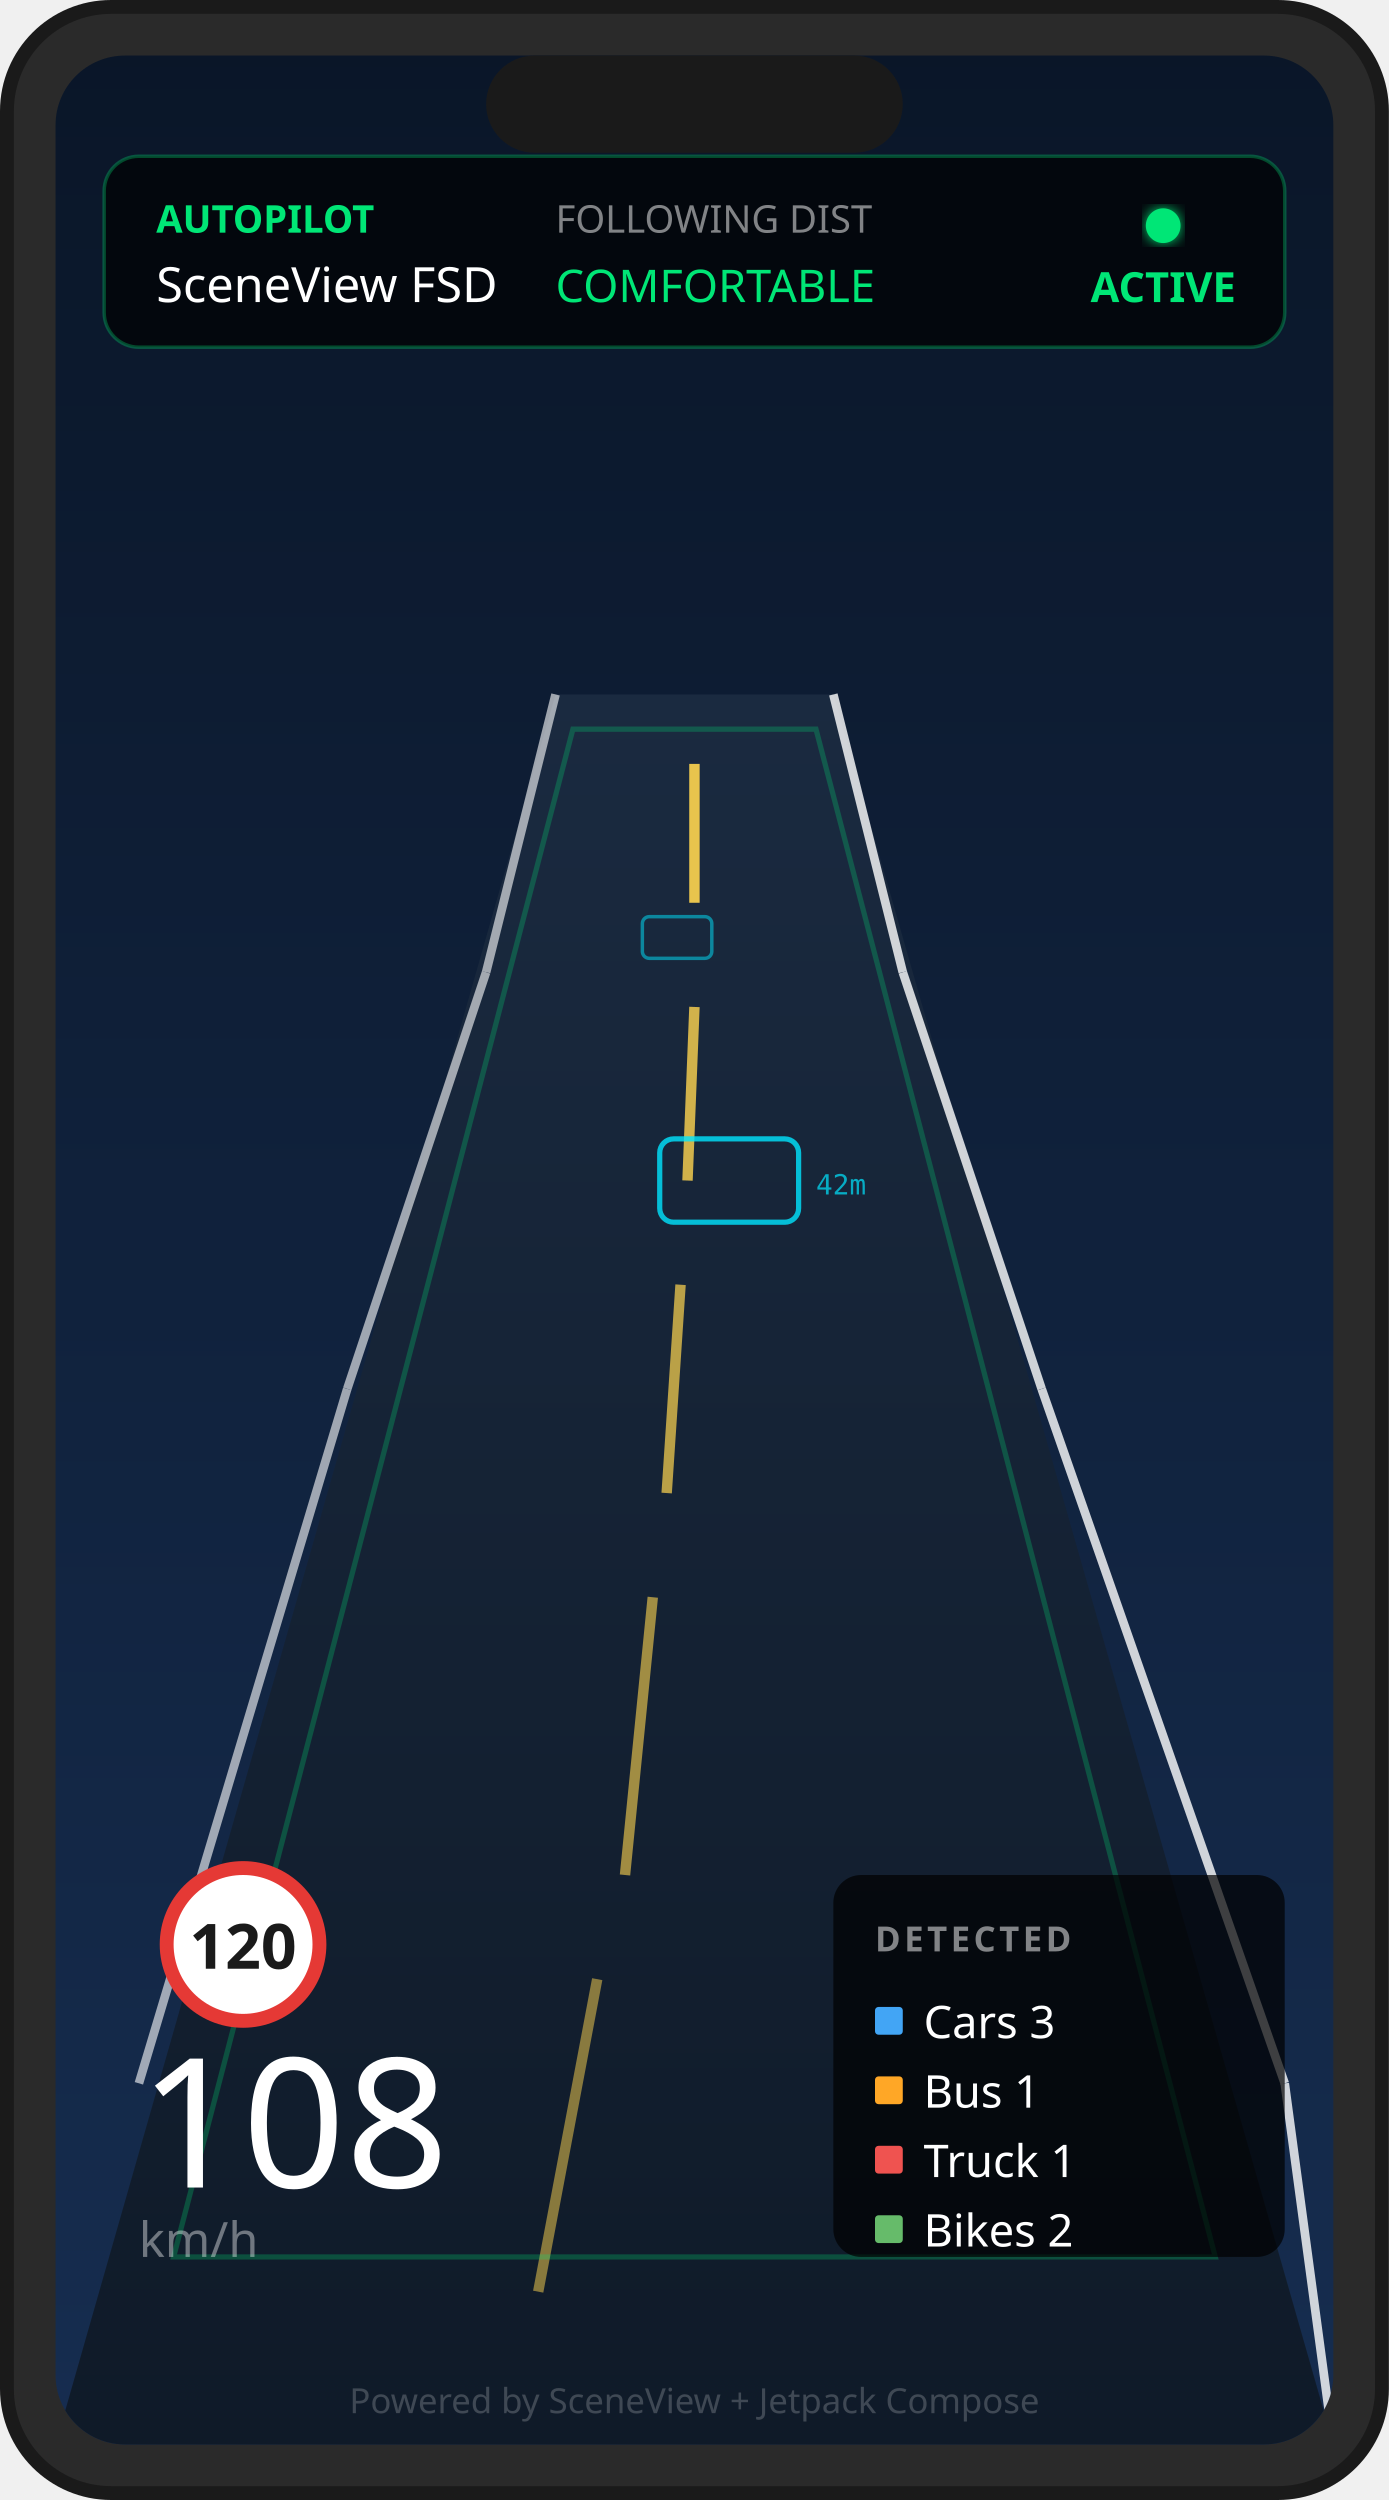
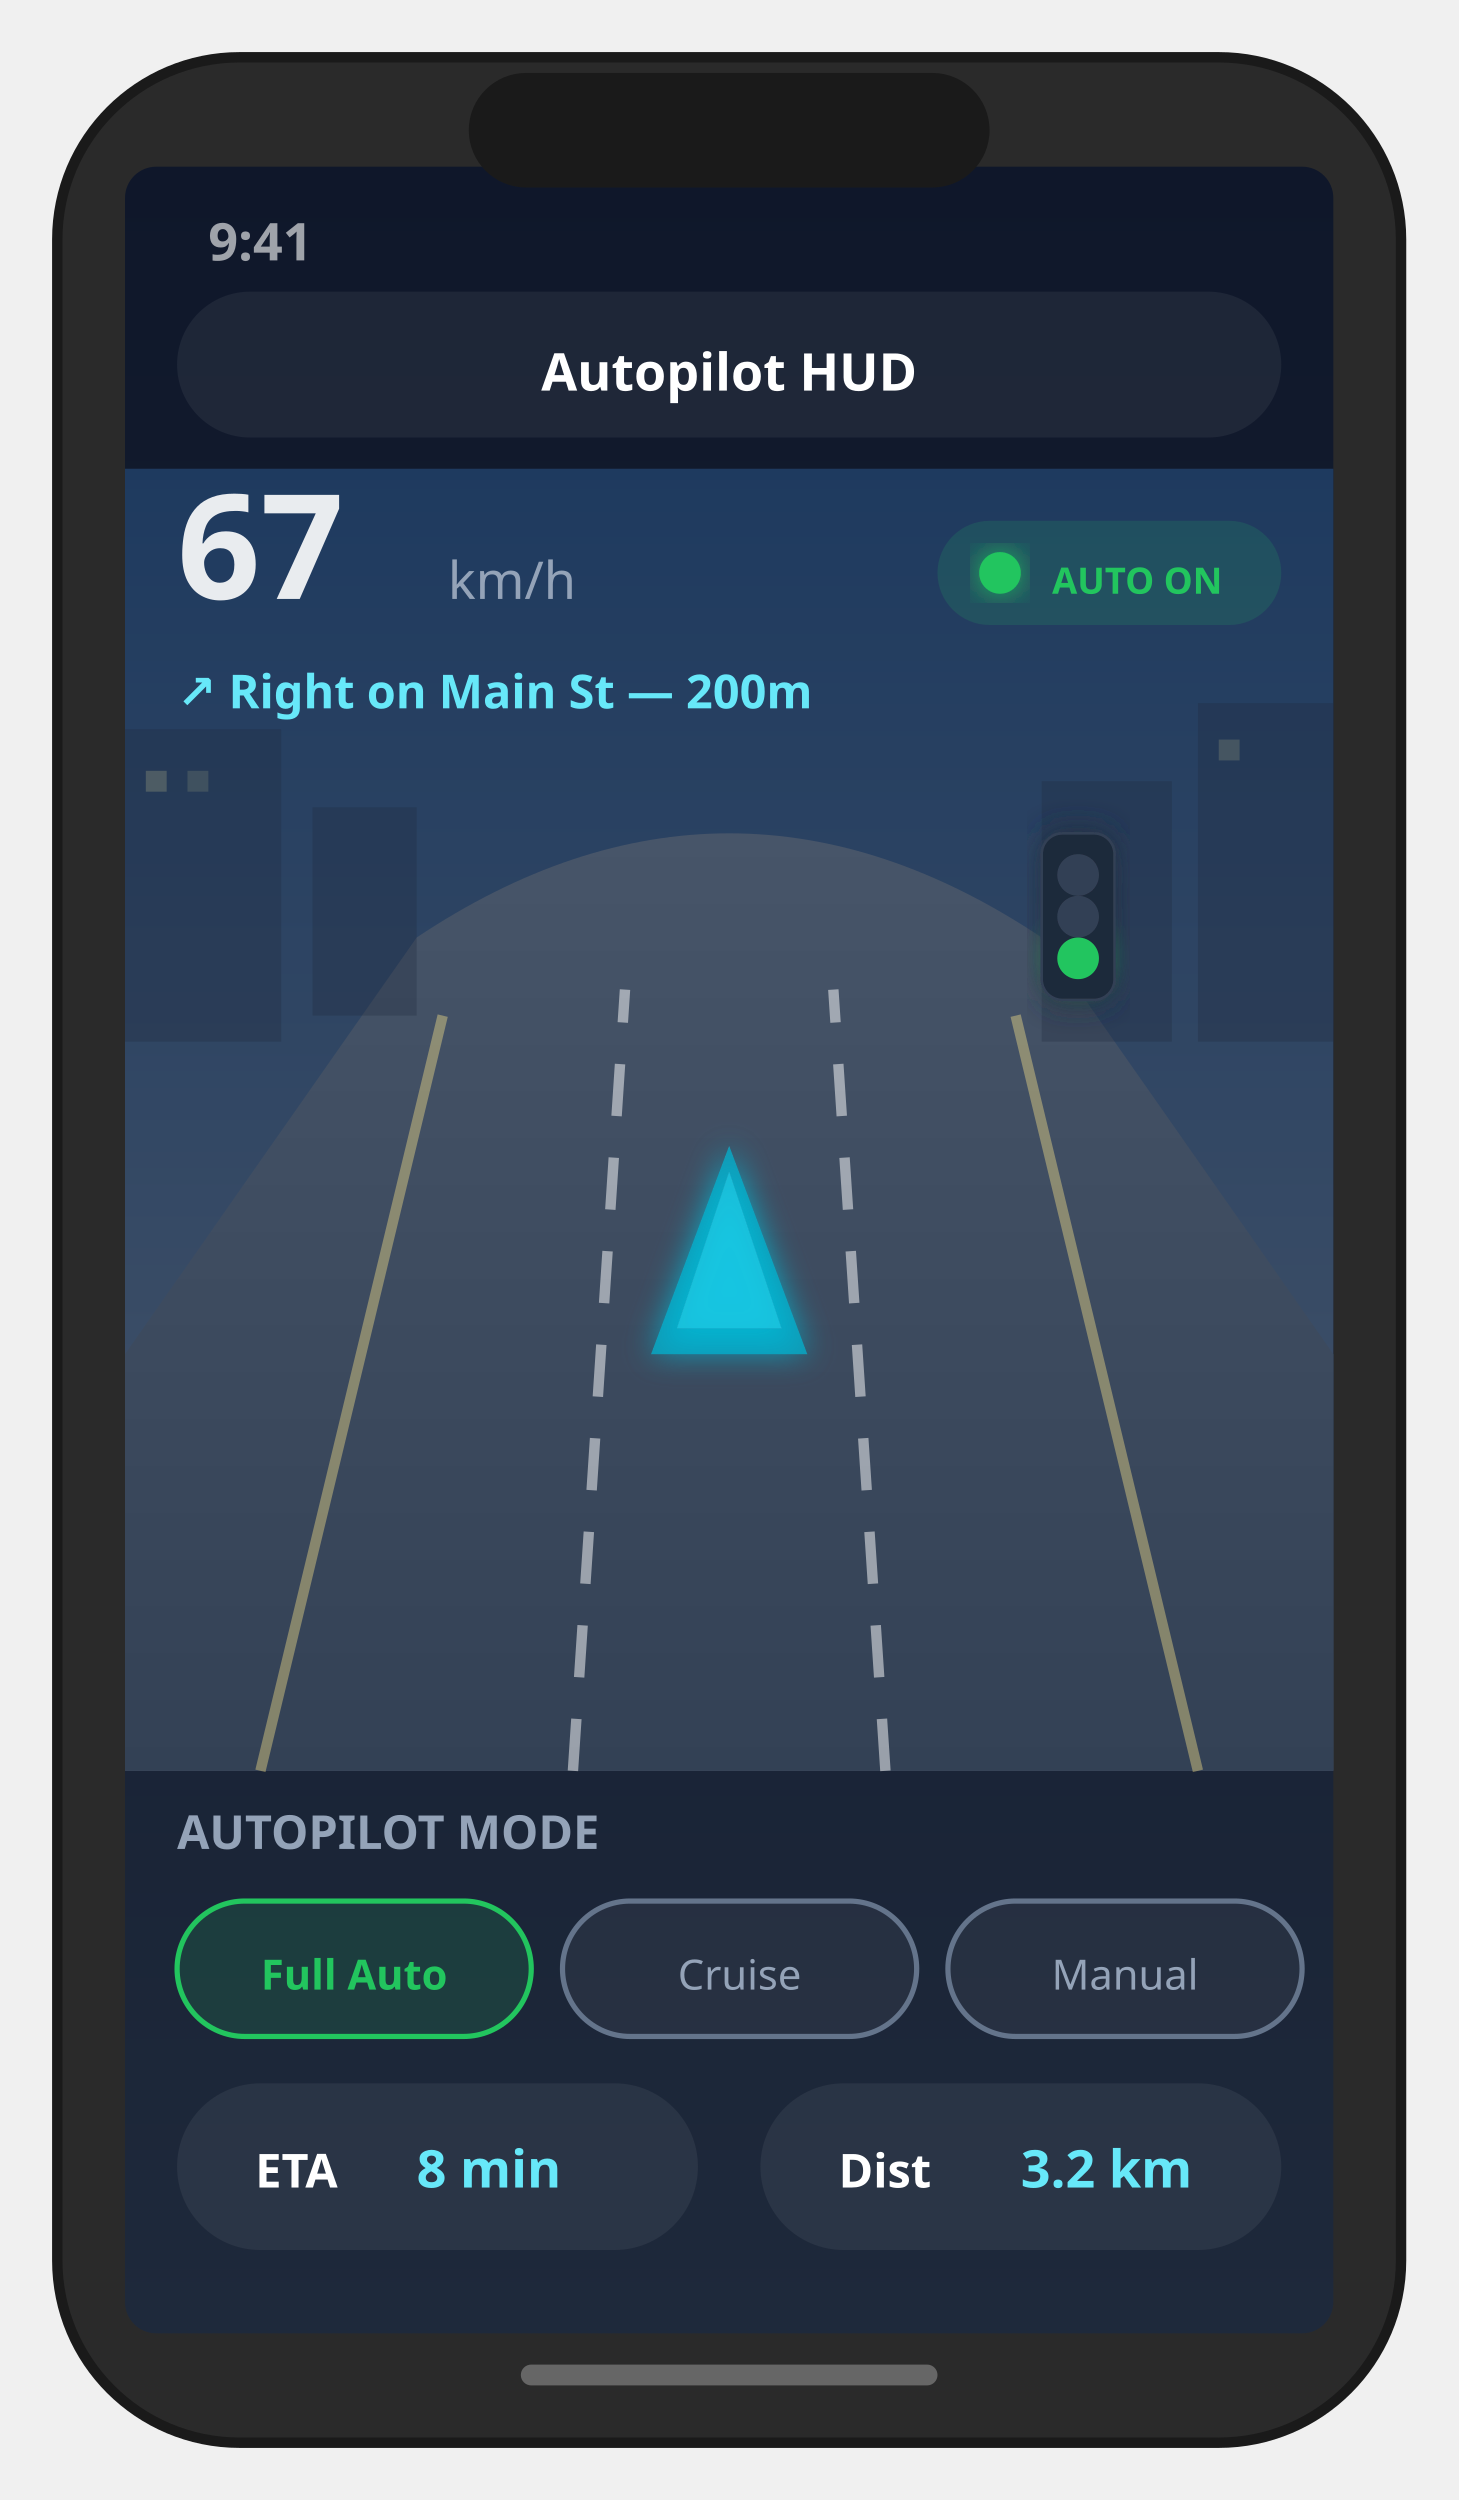
- <svg xmlns="http://www.w3.org/2000/svg" viewBox="0 0 400 720" width="400" height="720">
+ <svg xmlns="http://www.w3.org/2000/svg" viewBox="0 0 280 480" fill="none">
  <defs>
-     <linearGradient id="road-bg" x1="0" y1="0" x2="0" y2="1">
-       <stop offset="0%" stop-color="#0a1628" />
-       <stop offset="100%" stop-color="#162d50" />
+     <linearGradient id="ap-bg" x1="0" y1="0" x2="0" y2="1">
+       <stop offset="0%" stop-color="#0F172A" />
+       <stop offset="100%" stop-color="#1E293B" />
    </linearGradient>
-     <linearGradient id="road-surface" x1="0" y1="0" x2="0" y2="1">
-       <stop offset="0%" stop-color="#1a2a40" />
-       <stop offset="100%" stop-color="#0f1a28" />
+     <linearGradient id="ap-road" x1="0" y1="0" x2="0" y2="1">
+       <stop offset="0%" stop-color="#475569" />
+       <stop offset="100%" stop-color="#334155" />
    </linearGradient>
-     <linearGradient id="hud-green" x1="0" y1="0" x2="1" y2="0">
-       <stop offset="0%" stop-color="#00E676" />
-       <stop offset="100%" stop-color="#69F0AE" />
+     <linearGradient id="ap-sky" x1="0" y1="0" x2="0" y2="1">
+       <stop offset="0%" stop-color="#1E3A5F" />
+       <stop offset="100%" stop-color="#475569" />
    </linearGradient>
-     <filter id="glow-hud">
-       <feGaussianBlur stdDeviation="2" result="blur" />
+     <filter id="ap-glow" x="-20%" y="-20%" width="140%" height="140%">
+       <feGaussianBlur stdDeviation="3" result="blur" />
      <feMerge>
        <feMergeNode in="blur" />
        <feMergeNode in="SourceGraphic" />
      </feMerge>
    </filter>
-     <clipPath id="screen-auto">
-       <rect x="16" y="16" width="368" height="688" rx="20" />
-     </clipPath>
  </defs>
-   <rect width="400" height="720" rx="32" fill="#1a1a1a" />
-   <rect x="4" y="4" width="392" height="712" rx="28" fill="#2a2a2a" />
-   <g clip-path="url(#screen-auto)">
-     <rect x="16" y="16" width="368" height="688" fill="url(#road-bg)" />
-     <polygon points="160,200 240,200 384,704 16,704" fill="url(#road-surface)" />
-     <g stroke="#FFD54F" stroke-width="3">
-       <line x1="200" y1="220" x2="200" y2="260" opacity="0.9" />
-       <line x1="200" y1="290" x2="198" y2="340" opacity="0.8" />
-       <line x1="196" y1="370" x2="192" y2="430" opacity="0.7" />
-       <line x1="188" y1="460" x2="180" y2="540" opacity="0.6" />
-       <line x1="172" y1="570" x2="155" y2="660" opacity="0.5" />
+   <rect x="10" y="10" width="260" height="460" rx="36" fill="#1A1A1A" />
+   <rect x="12" y="12" width="256" height="456" rx="34" fill="#2A2A2A" />
+   <rect x="24" y="32" width="232" height="416" rx="6" fill="url(#ap-bg)" />
+   <rect x="90" y="14" width="100" height="22" rx="11" fill="#1A1A1A" />
+   <text x="40" y="50" font-family="system-ui" font-size="10" fill="white" font-weight="600" opacity="0.6">9:41</text>
+   <rect x="34" y="56" width="212" height="28" rx="14" fill="rgba(255,255,255,0.06)" />
+   <text x="140" y="75" font-family="system-ui" font-size="10" fill="white" text-anchor="middle" font-weight="700">Autopilot HUD</text>
+   <rect x="24" y="90" width="232" height="250" rx="0" fill="url(#ap-sky)" />
+   <path d="M24,340 L24,260 L80,180 Q140,140 200,180 L256,260 L256,340 Z" fill="url(#ap-road)" />
+   <line x1="110" y1="340" x2="120" y2="190" stroke="white" stroke-width="2" stroke-dasharray="10,8" opacity="0.5" />
+   <line x1="170" y1="340" x2="160" y2="190" stroke="white" stroke-width="2" stroke-dasharray="10,8" opacity="0.5" />
+   <line x1="50" y1="340" x2="85" y2="195" stroke="#FDE68A" stroke-width="2" opacity="0.4" />
+   <line x1="230" y1="340" x2="195" y2="195" stroke="#FDE68A" stroke-width="2" opacity="0.4" />
+   <g filter="url(#ap-glow)">
+     <path d="M125,260 L140,220 L155,260 Z" fill="#06B6D4" opacity="0.7" />
+     <path d="M130,255 L140,225 L150,255 Z" fill="#22D3EE" opacity="0.5" />
+   </g>
+   <g opacity="0.3">
+     <rect x="24" y="140" width="30" height="60" fill="#1E293B" />
+     <rect x="60" y="155" width="20" height="40" fill="#1E293B" />
+     <rect x="200" y="150" width="25" height="50" fill="#1E293B" />
+     <rect x="230" y="135" width="26" height="65" fill="#1E293B" />
+     <rect x="28" y="148" width="4" height="4" fill="#FDE68A" opacity="0.6" />
+     <rect x="36" y="148" width="4" height="4" fill="#FDE68A" opacity="0.4" />
+     <rect x="234" y="142" width="4" height="4" fill="#FDE68A" opacity="0.5" />
+   </g>
+   <g transform="translate(200, 160)" filter="url(#ap-glow)">
+     <rect x="0" y="0" width="14" height="32" rx="4" fill="#1E293B" stroke="#334155" stroke-width="0.5" />
+     <circle cx="7" cy="8" r="4" fill="#334155" />
+     <circle cx="7" cy="16" r="4" fill="#334155" />
+     <circle cx="7" cy="24" r="4" fill="#22C55E" />
+   </g>
+   <g transform="translate(34, 100)">
+     <text x="0" y="15" font-family="system-ui" font-size="28" fill="white" font-weight="800" opacity="0.9">67</text>
+     <text x="52" y="15" font-family="system-ui" font-size="10" fill="#94A3B8" font-weight="500">km/h</text>
+   </g>
+   <g transform="translate(180, 100)">
+     <rect x="0" y="0" width="66" height="20" rx="10" fill="rgba(34,197,94,0.15)" />
+     <circle cx="12" cy="10" r="4" fill="#22C55E" filter="url(#ap-glow)" />
+     <text x="22" y="14" font-family="system-ui" font-size="7" fill="#22C55E" font-weight="600">AUTO ON</text>
+   </g>
+   <text x="34" y="136" font-family="system-ui" font-size="9" fill="#67E8F9" font-weight="600">↗ Right on Main St — 200m</text>
+   <g transform="translate(34, 355)">
+     <text x="0" y="0" font-family="system-ui" font-size="9" fill="#94A3B8" font-weight="700">AUTOPILOT MODE</text>
+     <g transform="translate(0, 10)">
+       <rect x="0" y="0" width="68" height="26" rx="13" fill="rgba(34,197,94,0.15)" stroke="#22C55E" stroke-width="1" />
+       <text x="34" y="17" font-family="system-ui" font-size="8" fill="#22C55E" text-anchor="middle" font-weight="600">Full Auto</text>
+       <rect x="74" y="0" width="68" height="26" rx="13" fill="rgba(255,255,255,0.05)" stroke="#64748B" />
+       <text x="108" y="17" font-family="system-ui" font-size="8" fill="#94A3B8" text-anchor="middle">Cruise</text>
+       <rect x="148" y="0" width="68" height="26" rx="13" fill="rgba(255,255,255,0.05)" stroke="#64748B" />
+       <text x="182" y="17" font-family="system-ui" font-size="8" fill="#94A3B8" text-anchor="middle">Manual</text>
    </g>
-     <g stroke="white" stroke-width="2.5" opacity="0.8">
-       <line x1="240" y1="200" x2="260" y2="280" />
-       <line x1="260" y1="280" x2="300" y2="400" />
-       <line x1="300" y1="400" x2="370" y2="600" />
-       <line x1="370" y1="600" x2="384" y2="704" />
-     </g>
-     <g stroke="white" stroke-width="2.5" opacity="0.6">
-       <line x1="160" y1="200" x2="140" y2="280" />
-       <line x1="140" y1="280" x2="100" y2="400" />
-       <line x1="100" y1="400" x2="40" y2="600" />
-     </g>
-     <g transform="translate(210,340)">
-       <rect x="-20" y="-12" width="40" height="24" rx="4" fill="none" stroke="#00E5FF" stroke-width="1.5" opacity="0.8" />
-       <text x="25" y="4" fill="#00E5FF" font-family="monospace" font-size="8" opacity="0.7">42m</text>
-     </g>
-     <g transform="translate(195,270)">
-       <rect x="-10" y="-6" width="20" height="12" rx="2" fill="none" stroke="#00E5FF" stroke-width="1" opacity="0.5" />
-     </g>
-     <g opacity="0.25">
-       <polygon points="165,210 235,210 350,650 50,650" fill="none" stroke="#00E676" stroke-width="1.5" />
-     </g>
-     <g transform="translate(30,45)">
-       <rect width="340" height="55" rx="10" fill="rgba(0,0,0,0.7)" stroke="rgba(0,230,118,0.3)" stroke-width="1" />
-       <text x="15" y="22" fill="#00E676" font-family="system-ui" font-size="11" font-weight="700">AUTOPILOT</text>
-       <text x="130" y="22" fill="rgba(255,255,255,0.5)" font-family="system-ui" font-size="11">FOLLOWING DIST</text>
-       <text x="15" y="42" fill="white" font-family="system-ui" font-size="14" font-weight="500">SceneView FSD</text>
-       <text x="130" y="42" fill="#00E676" font-family="system-ui" font-size="13" font-weight="500">COMFORTABLE</text>
-       <circle cx="305" cy="20" r="5" fill="#00E676" filter="url(#glow-hud)" />
-       <text x="305" y="42" text-anchor="middle" fill="#00E676" font-family="system-ui" font-size="12" font-weight="700">ACTIVE</text>
-     </g>
-     <g transform="translate(40,560)">
-       <circle cx="30" cy="0" r="22" fill="white" stroke="#E53935" stroke-width="4" />
-       <text x="30" y="7" text-anchor="middle" fill="#1a1a1a" font-family="system-ui" font-size="18" font-weight="700">120</text>
-       <text x="0" y="70" fill="white" font-family="system-ui" font-size="52" font-weight="200">108</text>
-       <text x="0" y="90" fill="rgba(255,255,255,0.4)" font-family="system-ui" font-size="14">km/h</text>
-     </g>
-     <g transform="translate(240,540)">
-       <rect width="130" height="110" rx="8" fill="rgba(0,0,0,0.7)" />
-       <text x="12" y="22" fill="rgba(255,255,255,0.5)" font-family="system-ui" font-size="10" font-weight="600" letter-spacing="1">DETECTED</text>
-       <g transform="translate(12,38)" font-family="system-ui" font-size="13">
-         <rect width="8" height="8" rx="1" fill="#42A5F5" />
-         <text x="14" y="9" fill="white">Cars     3</text>
-         <g transform="translate(0,20)">
-           <rect width="8" height="8" rx="1" fill="#FFA726" />
-           <text x="14" y="9" fill="white">Bus      1</text>
-         </g>
-         <g transform="translate(0,40)">
-           <rect width="8" height="8" rx="1" fill="#EF5350" />
-           <text x="14" y="9" fill="white">Truck    1</text>
-         </g>
-         <g transform="translate(0,60)">
-           <rect width="8" height="8" rx="1" fill="#66BB6A" />
-           <text x="14" y="9" fill="white">Bikes    2</text>
-         </g>
-       </g>
-     </g>
-     <text x="200" y="695" text-anchor="middle" fill="rgba(255,255,255,0.2)" font-family="system-ui" font-size="10">Powered by SceneView + Jetpack Compose</text>
  </g>
-   <rect x="140" y="16" width="120" height="28" rx="14" fill="#1a1a1a" />
+   <g transform="translate(34, 400)">
+     <rect x="0" y="0" width="100" height="32" rx="16" fill="rgba(255,255,255,0.06)" />
+     <text x="15" y="20" font-family="system-ui" font-size="9" fill="white" font-weight="600">ETA</text>
+     <text x="46" y="20" font-family="system-ui" font-size="10" fill="#67E8F9" font-weight="700">8 min</text>
+     <rect x="112" y="0" width="100" height="32" rx="16" fill="rgba(255,255,255,0.06)" />
+     <text x="127" y="20" font-family="system-ui" font-size="9" fill="white" font-weight="600">Dist</text>
+     <text x="162" y="20" font-family="system-ui" font-size="10" fill="#67E8F9" font-weight="700">3.2 km</text>
+   </g>
+   <rect x="100" y="454" width="80" height="4" rx="2" fill="#666" />
</svg>
